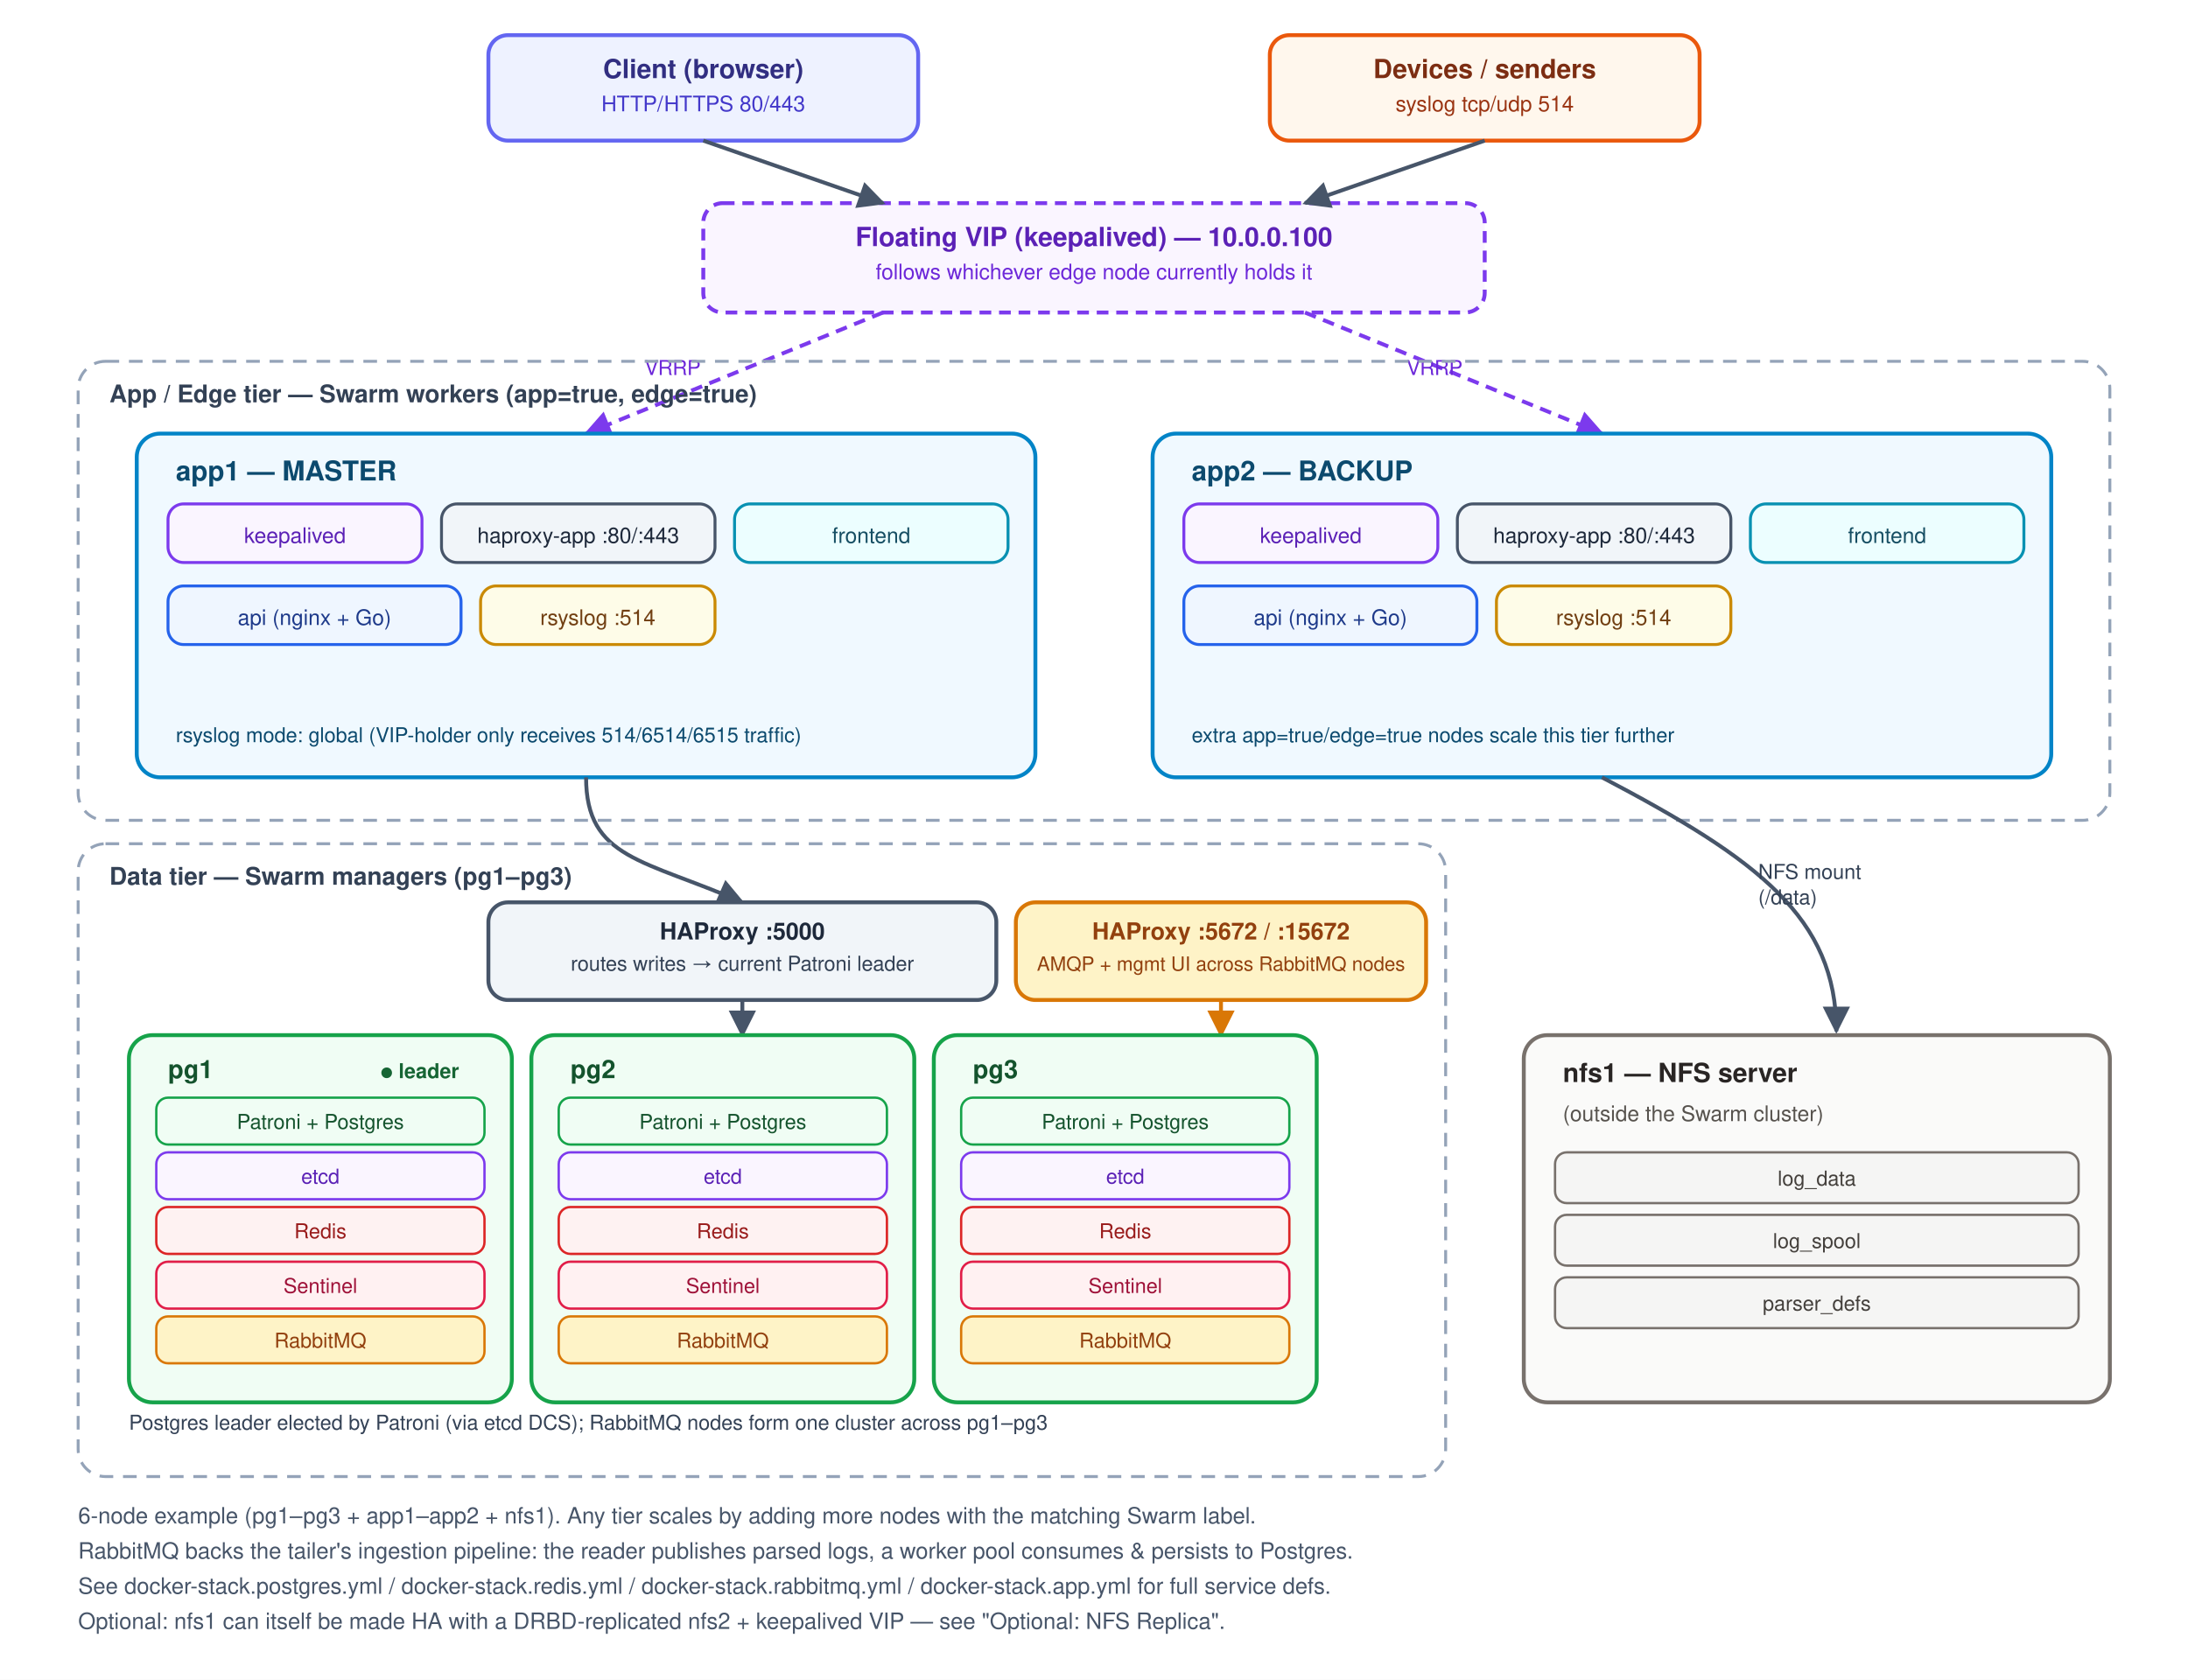
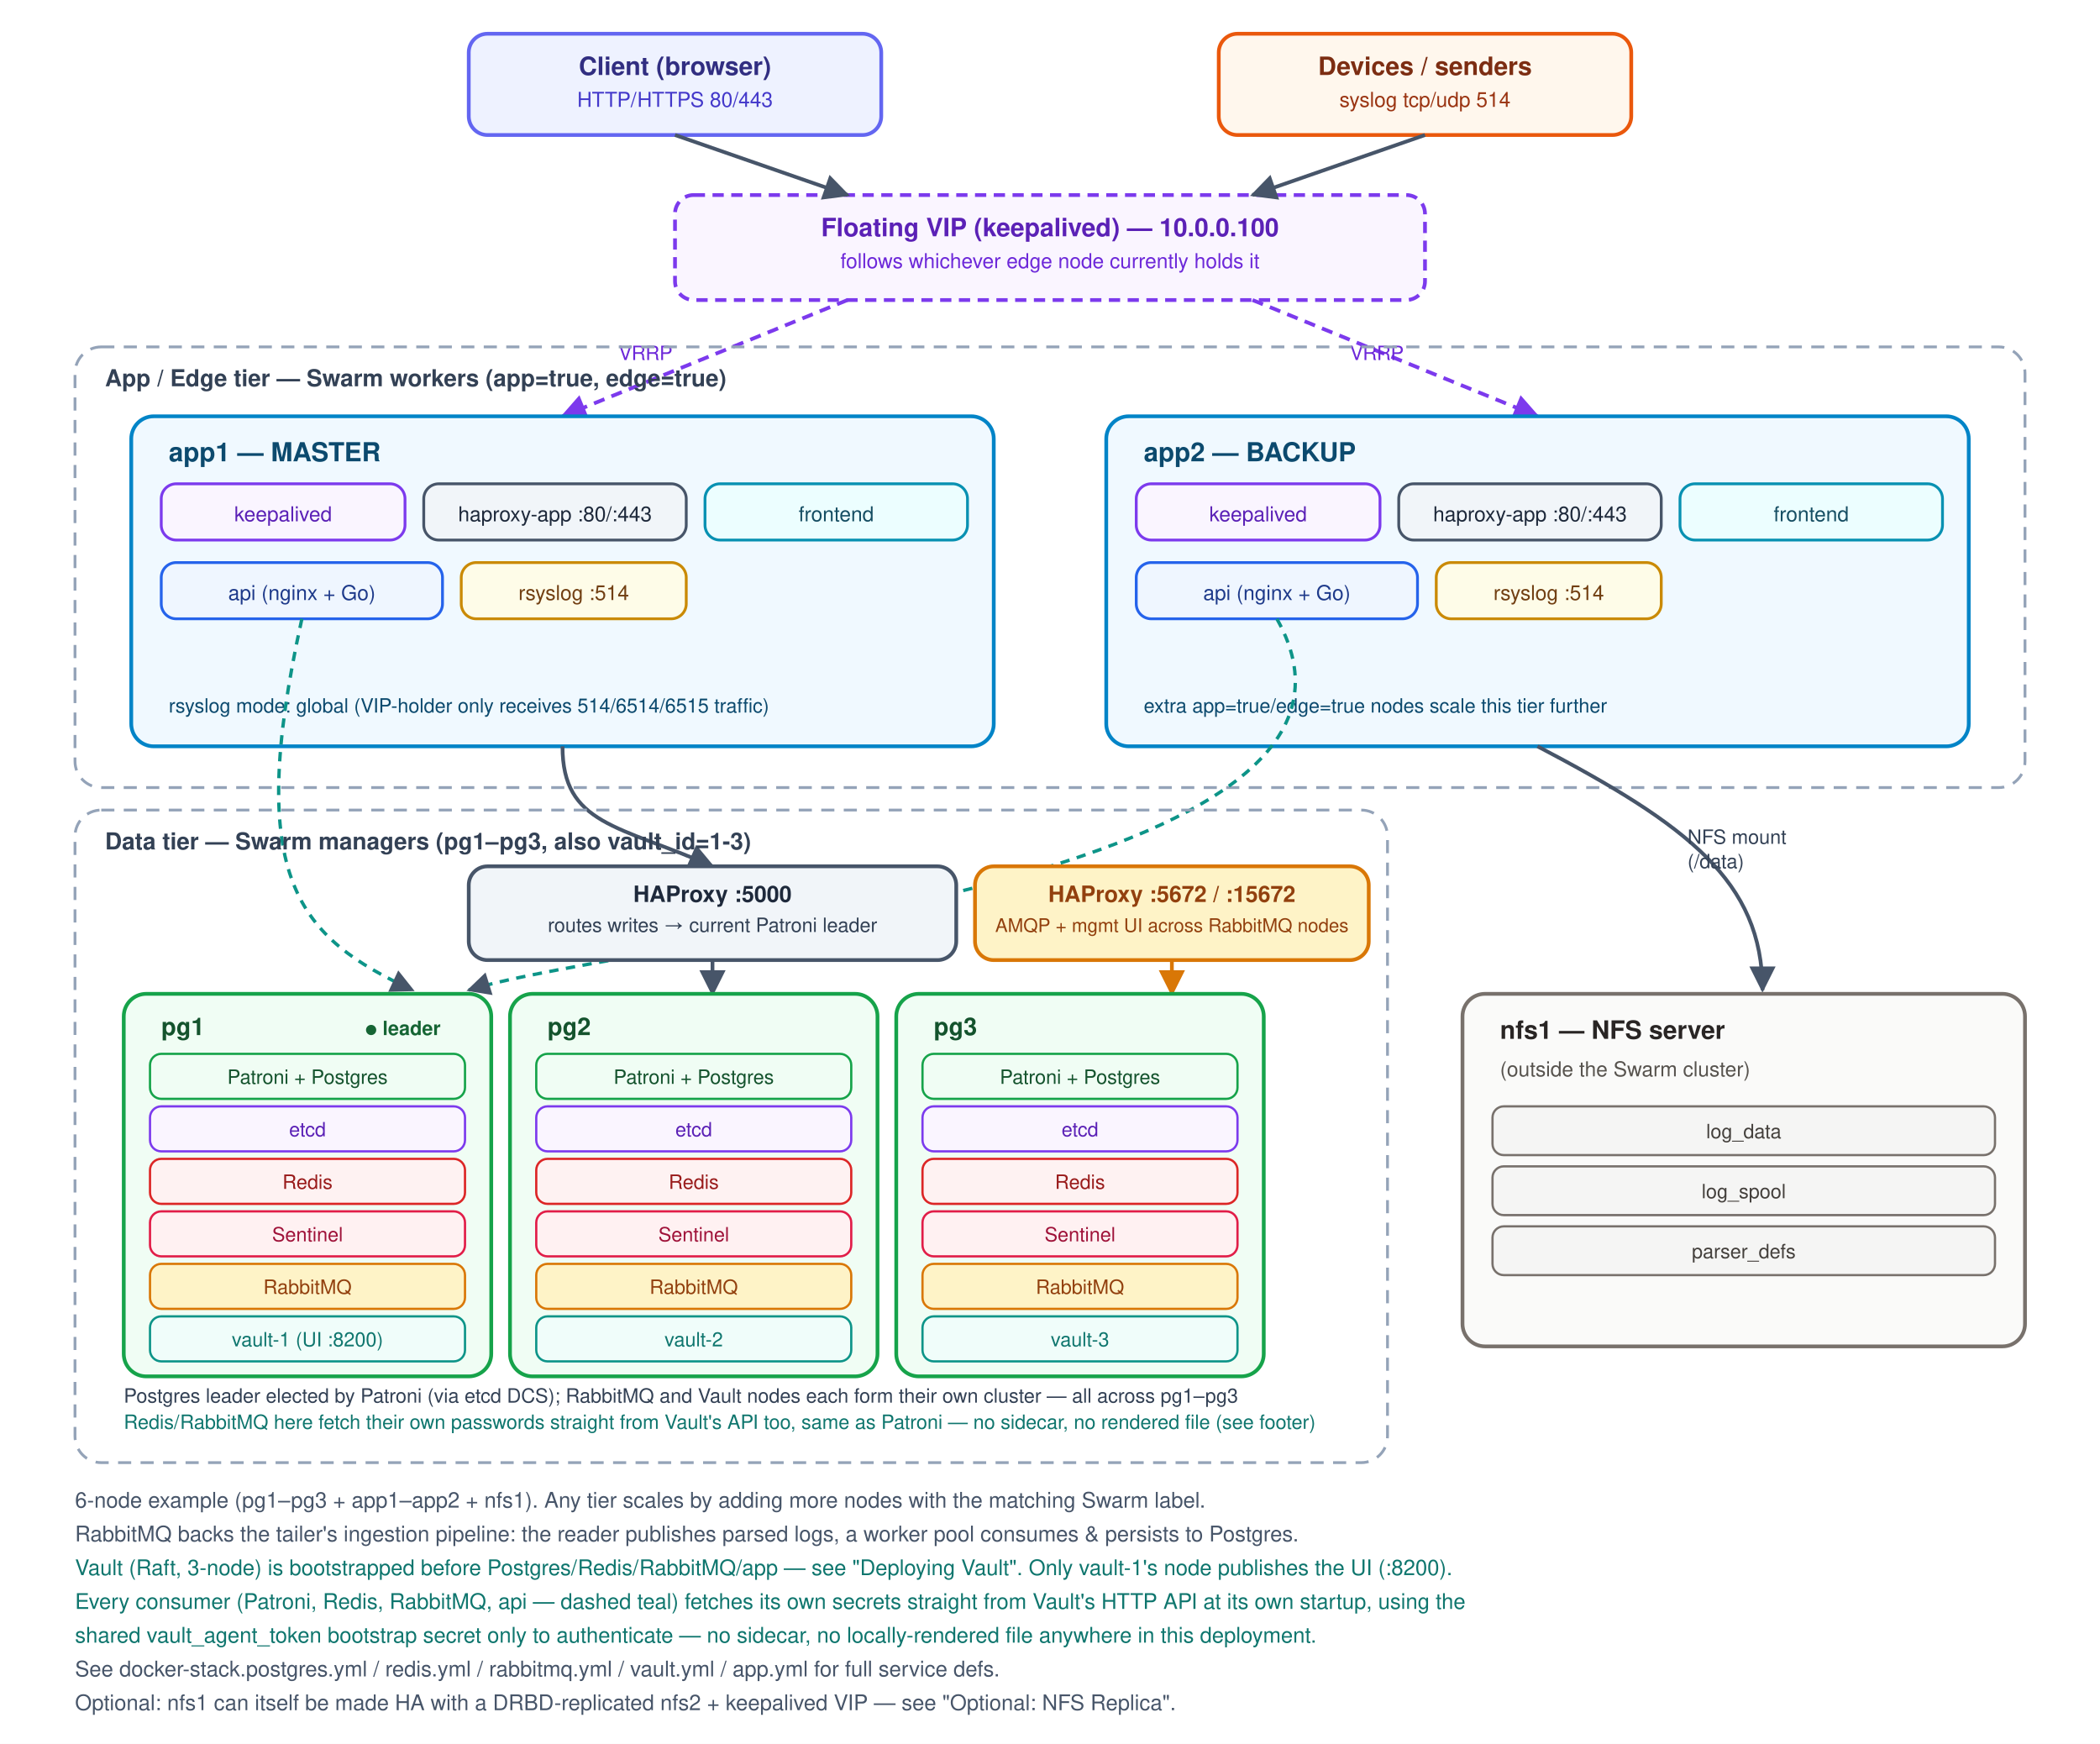
- <svg xmlns="http://www.w3.org/2000/svg" viewBox="0 0 1120 860" font-family="'Segoe UI', Helvetica, Arial, sans-serif">
+ <svg xmlns="http://www.w3.org/2000/svg" viewBox="0 0 1120 930" font-family="'Segoe UI', Helvetica, Arial, sans-serif">
  <defs>
    <marker id="arrow" viewBox="0 0 10 10" refX="9" refY="5" markerWidth="7" markerHeight="7" orient="auto-start-reverse">
      <path d="M0,0 L10,5 L0,10 z" fill="#475569" />
    </marker>
    <marker id="arrowDash" viewBox="0 0 10 10" refX="9" refY="5" markerWidth="7" markerHeight="7" orient="auto-start-reverse">
      <path d="M0,0 L10,5 L0,10 z" fill="#7c3aed" />
    </marker>
    <marker id="arrowAmber" viewBox="0 0 10 10" refX="9" refY="5" markerWidth="7" markerHeight="7" orient="auto-start-reverse">
      <path d="M0,0 L10,5 L0,10 z" fill="#d97706" />
    </marker>
  </defs>
-   <rect x="0" y="0" width="1120" height="860" fill="#ffffff" />
+   <rect x="0" y="0" width="1120" height="930" fill="#ffffff" />
  <rect x="250" y="18" width="220" height="54" rx="10" fill="#eef2ff" stroke="#6366f1" stroke-width="2" />
  <text x="360" y="40" text-anchor="middle" font-size="13.5" font-weight="600" fill="#312e81">Client (browser)</text>
  <text x="360" y="57" text-anchor="middle" font-size="11" fill="#4338ca">HTTP/HTTPS 80/443</text>
  <rect x="650" y="18" width="220" height="54" rx="10" fill="#fff7ed" stroke="#ea580c" stroke-width="2" />
  <text x="760" y="40" text-anchor="middle" font-size="13.5" font-weight="600" fill="#7c2d12">Devices / senders</text>
  <text x="760" y="57" text-anchor="middle" font-size="11" fill="#9a3412">syslog tcp/udp 514</text>
  <rect x="360" y="104" width="400" height="56" rx="10" fill="#faf5ff" stroke="#7c3aed" stroke-width="2" stroke-dasharray="6,4" />
  <text x="560" y="126" text-anchor="middle" font-size="13.5" font-weight="600" fill="#5b21b6">Floating VIP (keepalived) — 10.0.0.100</text>
  <text x="560" y="143" text-anchor="middle" font-size="11" fill="#6d28d9">follows whichever edge node currently holds it</text>
  <line x1="360" y1="72" x2="452" y2="104" stroke="#475569" stroke-width="2" marker-end="url(#arrow)" />
  <line x1="760" y1="72" x2="668" y2="104" stroke="#475569" stroke-width="2" marker-end="url(#arrow)" />
  <line x1="452" y1="160" x2="300" y2="222" stroke="#7c3aed" stroke-width="2" stroke-dasharray="6,4" marker-end="url(#arrowDash)" />
  <text x="330" y="192" font-size="10.5" fill="#6d28d9">VRRP</text>
  <line x1="668" y1="160" x2="820" y2="222" stroke="#7c3aed" stroke-width="2" stroke-dasharray="6,4" marker-end="url(#arrowDash)" />
  <text x="720" y="192" font-size="10.5" fill="#6d28d9">VRRP</text>
  <rect x="40" y="185" width="1040" height="235" rx="14" fill="none" stroke="#94a3b8" stroke-width="1.5" stroke-dasharray="7,5" />
  <text x="56" y="206" font-size="12.5" font-weight="600" fill="#334155">App / Edge tier — Swarm workers (app=true, edge=true)</text>
  <rect x="70" y="222" width="460" height="176" rx="12" fill="#f0f9ff" stroke="#0284c7" stroke-width="2" />
  <text x="90" y="246" font-size="14" font-weight="700" fill="#0c4a6e">app1 — MASTER</text>
  <rect x="86" y="258" width="130" height="30" rx="8" fill="#faf5ff" stroke="#7c3aed" stroke-width="1.5" />
  <text x="151" y="278" text-anchor="middle" font-size="11" fill="#5b21b6">keepalived</text>
  <rect x="226" y="258" width="140" height="30" rx="8" fill="#f1f5f9" stroke="#475569" stroke-width="1.5" />
  <text x="296" y="278" text-anchor="middle" font-size="11" fill="#1e293b">haproxy-app :80/:443</text>
  <rect x="376" y="258" width="140" height="30" rx="8" fill="#ecfeff" stroke="#0891b2" stroke-width="1.5" />
  <text x="446" y="278" text-anchor="middle" font-size="11" fill="#164e63">frontend</text>
  <rect x="86" y="300" width="150" height="30" rx="8" fill="#eff6ff" stroke="#2563eb" stroke-width="1.5" />
  <text x="161" y="320" text-anchor="middle" font-size="11" fill="#1e3a8a">api (nginx + Go)</text>
  <rect x="246" y="300" width="120" height="30" rx="8" fill="#fefce8" stroke="#ca8a04" stroke-width="1.5" />
  <text x="306" y="320" text-anchor="middle" font-size="11" fill="#713f12">rsyslog :514</text>
  <text x="90" y="380" font-size="10.5" fill="#0c4a6e">rsyslog mode: global (VIP-holder only receives 514/6514/6515 traffic)</text>
  <rect x="590" y="222" width="460" height="176" rx="12" fill="#f0f9ff" stroke="#0284c7" stroke-width="2" />
  <text x="610" y="246" font-size="14" font-weight="700" fill="#0c4a6e">app2 — BACKUP</text>
  <rect x="606" y="258" width="130" height="30" rx="8" fill="#faf5ff" stroke="#7c3aed" stroke-width="1.5" />
  <text x="671" y="278" text-anchor="middle" font-size="11" fill="#5b21b6">keepalived</text>
  <rect x="746" y="258" width="140" height="30" rx="8" fill="#f1f5f9" stroke="#475569" stroke-width="1.5" />
  <text x="816" y="278" text-anchor="middle" font-size="11" fill="#1e293b">haproxy-app :80/:443</text>
  <rect x="896" y="258" width="140" height="30" rx="8" fill="#ecfeff" stroke="#0891b2" stroke-width="1.5" />
  <text x="966" y="278" text-anchor="middle" font-size="11" fill="#164e63">frontend</text>
  <rect x="606" y="300" width="150" height="30" rx="8" fill="#eff6ff" stroke="#2563eb" stroke-width="1.5" />
  <text x="681" y="320" text-anchor="middle" font-size="11" fill="#1e3a8a">api (nginx + Go)</text>
  <rect x="766" y="300" width="120" height="30" rx="8" fill="#fefce8" stroke="#ca8a04" stroke-width="1.5" />
  <text x="826" y="320" text-anchor="middle" font-size="11" fill="#713f12">rsyslog :514</text>
  <text x="610" y="380" font-size="10.5" fill="#0c4a6e">extra app=true/edge=true nodes scale this tier further</text>
+   <path d="M161 330 C 130 470, 160 500, 220 528" stroke="#0d9488" stroke-width="1.8" fill="none" stroke-dasharray="5,4" marker-end="url(#arrow)" />
+   <path d="M681 330 C 760 470, 340 500, 250 528" stroke="#0d9488" stroke-width="1.8" fill="none" stroke-dasharray="5,4" marker-end="url(#arrow)" />
  <path d="M300 398 C 300 440, 330 440, 380 462" stroke="#475569" stroke-width="2" fill="none" marker-end="url(#arrow)" />
  <path d="M820 398 C 900 440, 940 470, 940 528" stroke="#475569" stroke-width="2" fill="none" marker-end="url(#arrow)" />
  <text x="900" y="450" font-size="10.5" fill="#334155">NFS mount</text>
  <text x="900" y="463" font-size="10.5" fill="#334155">(/data)</text>
-   <rect x="40" y="432" width="700" height="324" rx="14" fill="none" stroke="#94a3b8" stroke-width="1.5" stroke-dasharray="7,5" />
-   <text x="56" y="453" font-size="12.5" font-weight="600" fill="#334155">Data tier — Swarm managers (pg1–pg3)</text>
+   <rect x="40" y="432" width="700" height="348" rx="14" fill="none" stroke="#94a3b8" stroke-width="1.5" stroke-dasharray="7,5" />
+   <text x="56" y="453" font-size="12.5" font-weight="600" fill="#334155">Data tier — Swarm managers (pg1–pg3, also vault_id=1-3)</text>
  <rect x="250" y="462" width="260" height="50" rx="10" fill="#f1f5f9" stroke="#475569" stroke-width="2" />
  <text x="380" y="481" text-anchor="middle" font-size="12" font-weight="600" fill="#1e293b">HAProxy :5000</text>
  <text x="380" y="497" text-anchor="middle" font-size="10.5" fill="#334155">routes writes → current Patroni leader</text>
  <line x1="380" y1="512" x2="380" y2="530" stroke="#475569" stroke-width="2" marker-end="url(#arrow)" />
  <rect x="520" y="462" width="210" height="50" rx="10" fill="#fef3c7" stroke="#d97706" stroke-width="2" />
  <text x="625" y="481" text-anchor="middle" font-size="12" font-weight="600" fill="#92400e">HAProxy :5672 / :15672</text>
  <text x="625" y="497" text-anchor="middle" font-size="10" fill="#92400e">AMQP + mgmt UI across RabbitMQ nodes</text>
  <line x1="625" y1="512" x2="625" y2="530" stroke="#d97706" stroke-width="2" marker-end="url(#arrowAmber)" />
-   <rect x="66" y="530" width="196" height="188" rx="12" fill="#f0fdf4" stroke="#16a34a" stroke-width="2" />
+   <rect x="66" y="530" width="196" height="204" rx="12" fill="#f0fdf4" stroke="#16a34a" stroke-width="2" />
  <text x="86" y="552" font-size="13" font-weight="700" fill="#14532d">pg1</text>
  <text x="235" y="552" text-anchor="end" font-size="10.5" font-weight="600" fill="#166534">● leader</text>
  <rect x="80" y="562" width="168" height="24" rx="6" fill="#f0fdf4" stroke="#16a34a" stroke-width="1.2" />
  <text x="164" y="578" text-anchor="middle" font-size="10.5" fill="#14532d">Patroni + Postgres</text>
  <rect x="80" y="590" width="168" height="24" rx="6" fill="#faf5ff" stroke="#7c3aed" stroke-width="1.2" />
  <text x="164" y="606" text-anchor="middle" font-size="10.5" fill="#5b21b6">etcd</text>
  <rect x="80" y="618" width="168" height="24" rx="6" fill="#fef2f2" stroke="#dc2626" stroke-width="1.2" />
  <text x="164" y="634" text-anchor="middle" font-size="10.5" fill="#991b1b">Redis</text>
  <rect x="80" y="646" width="168" height="24" rx="6" fill="#fff1f2" stroke="#e11d48" stroke-width="1.2" />
  <text x="164" y="662" text-anchor="middle" font-size="10.5" fill="#9f1239">Sentinel</text>
  <rect x="80" y="674" width="168" height="24" rx="6" fill="#fef3c7" stroke="#d97706" stroke-width="1.2" />
  <text x="164" y="690" text-anchor="middle" font-size="10.5" fill="#92400e">RabbitMQ</text>
-   <rect x="272" y="530" width="196" height="188" rx="12" fill="#f0fdf4" stroke="#16a34a" stroke-width="2" />
+   <rect x="80" y="702" width="168" height="24" rx="6" fill="#f0fdfa" stroke="#0d9488" stroke-width="1.2" />
+   <text x="164" y="718" text-anchor="middle" font-size="10.5" fill="#0f766e">vault-1 (UI :8200)</text>
+   <rect x="272" y="530" width="196" height="204" rx="12" fill="#f0fdf4" stroke="#16a34a" stroke-width="2" />
  <text x="292" y="552" font-size="13" font-weight="700" fill="#14532d">pg2</text>
  <rect x="286" y="562" width="168" height="24" rx="6" fill="#f0fdf4" stroke="#16a34a" stroke-width="1.2" />
  <text x="370" y="578" text-anchor="middle" font-size="10.5" fill="#14532d">Patroni + Postgres</text>
  <rect x="286" y="590" width="168" height="24" rx="6" fill="#faf5ff" stroke="#7c3aed" stroke-width="1.2" />
  <text x="370" y="606" text-anchor="middle" font-size="10.5" fill="#5b21b6">etcd</text>
  <rect x="286" y="618" width="168" height="24" rx="6" fill="#fef2f2" stroke="#dc2626" stroke-width="1.2" />
  <text x="370" y="634" text-anchor="middle" font-size="10.5" fill="#991b1b">Redis</text>
  <rect x="286" y="646" width="168" height="24" rx="6" fill="#fff1f2" stroke="#e11d48" stroke-width="1.2" />
  <text x="370" y="662" text-anchor="middle" font-size="10.5" fill="#9f1239">Sentinel</text>
  <rect x="286" y="674" width="168" height="24" rx="6" fill="#fef3c7" stroke="#d97706" stroke-width="1.2" />
  <text x="370" y="690" text-anchor="middle" font-size="10.5" fill="#92400e">RabbitMQ</text>
-   <rect x="478" y="530" width="196" height="188" rx="12" fill="#f0fdf4" stroke="#16a34a" stroke-width="2" />
+   <rect x="286" y="702" width="168" height="24" rx="6" fill="#f0fdfa" stroke="#0d9488" stroke-width="1.2" />
+   <text x="370" y="718" text-anchor="middle" font-size="10.5" fill="#0f766e">vault-2</text>
+   <rect x="478" y="530" width="196" height="204" rx="12" fill="#f0fdf4" stroke="#16a34a" stroke-width="2" />
  <text x="498" y="552" font-size="13" font-weight="700" fill="#14532d">pg3</text>
  <rect x="492" y="562" width="168" height="24" rx="6" fill="#f0fdf4" stroke="#16a34a" stroke-width="1.2" />
  <text x="576" y="578" text-anchor="middle" font-size="10.5" fill="#14532d">Patroni + Postgres</text>
  <rect x="492" y="590" width="168" height="24" rx="6" fill="#faf5ff" stroke="#7c3aed" stroke-width="1.2" />
  <text x="576" y="606" text-anchor="middle" font-size="10.5" fill="#5b21b6">etcd</text>
  <rect x="492" y="618" width="168" height="24" rx="6" fill="#fef2f2" stroke="#dc2626" stroke-width="1.2" />
  <text x="576" y="634" text-anchor="middle" font-size="10.5" fill="#991b1b">Redis</text>
  <rect x="492" y="646" width="168" height="24" rx="6" fill="#fff1f2" stroke="#e11d48" stroke-width="1.2" />
  <text x="576" y="662" text-anchor="middle" font-size="10.5" fill="#9f1239">Sentinel</text>
  <rect x="492" y="674" width="168" height="24" rx="6" fill="#fef3c7" stroke="#d97706" stroke-width="1.2" />
  <text x="576" y="690" text-anchor="middle" font-size="10.5" fill="#92400e">RabbitMQ</text>
-   <text x="66" y="732" font-size="10.5" fill="#334155">Postgres leader elected by Patroni (via etcd DCS); RabbitMQ nodes form one cluster across pg1–pg3</text>
+   <rect x="492" y="702" width="168" height="24" rx="6" fill="#f0fdfa" stroke="#0d9488" stroke-width="1.2" />
+   <text x="576" y="718" text-anchor="middle" font-size="10.5" fill="#0f766e">vault-3</text>
+   <text x="66" y="748" font-size="10.5" fill="#334155">Postgres leader elected by Patroni (via etcd DCS); RabbitMQ and Vault nodes each form their own cluster — all across pg1–pg3</text>
+   <text x="66" y="762" font-size="10.5" fill="#0f766e">Redis/RabbitMQ here fetch their own passwords straight from Vault's API too, same as Patroni — no sidecar, no rendered file (see footer)</text>
  <rect x="780" y="530" width="300" height="188" rx="12" fill="#fafaf9" stroke="#78716c" stroke-width="2" />
  <text x="800" y="554" font-size="13.5" font-weight="700" fill="#292524">nfs1 — NFS server</text>
  <text x="800" y="574" font-size="11" fill="#57534e">(outside the Swarm cluster)</text>
  <rect x="796" y="590" width="268" height="26" rx="6" fill="#f5f5f4" stroke="#78716c" stroke-width="1.2" />
  <text x="930" y="607" text-anchor="middle" font-size="10.5" fill="#44403c">log_data</text>
  <rect x="796" y="622" width="268" height="26" rx="6" fill="#f5f5f4" stroke="#78716c" stroke-width="1.2" />
  <text x="930" y="639" text-anchor="middle" font-size="10.5" fill="#44403c">log_spool</text>
  <rect x="796" y="654" width="268" height="26" rx="6" fill="#f5f5f4" stroke="#78716c" stroke-width="1.2" />
  <text x="930" y="671" text-anchor="middle" font-size="10.5" fill="#44403c">parser_defs</text>
-   <text x="40" y="780" font-size="11.5" fill="#475569">6-node example (pg1–pg3 + app1–app2 + nfs1). Any tier scales by adding more nodes with the matching Swarm label.</text>
-   <text x="40" y="798" font-size="11.5" fill="#475569">RabbitMQ backs the tailer's ingestion pipeline: the reader publishes parsed logs, a worker pool consumes &amp; persists to Postgres.</text>
-   <text x="40" y="816" font-size="11.5" fill="#475569">See docker-stack.postgres.yml / docker-stack.redis.yml / docker-stack.rabbitmq.yml / docker-stack.app.yml for full service defs.</text>
-   <text x="40" y="834" font-size="11.5" fill="#475569">Optional: nfs1 can itself be made HA with a DRBD-replicated nfs2 + keepalived VIP — see "Optional: NFS Replica".</text>
+   <text x="40" y="804" font-size="11.5" fill="#475569">6-node example (pg1–pg3 + app1–app2 + nfs1). Any tier scales by adding more nodes with the matching Swarm label.</text>
+   <text x="40" y="822" font-size="11.5" fill="#475569">RabbitMQ backs the tailer's ingestion pipeline: the reader publishes parsed logs, a worker pool consumes &amp; persists to Postgres.</text>
+   <text x="40" y="840" font-size="11.5" fill="#0f766e">Vault (Raft, 3-node) is bootstrapped before Postgres/Redis/RabbitMQ/app — see "Deploying Vault". Only vault-1's node publishes the UI (:8200).</text>
+   <text x="40" y="858" font-size="11.5" fill="#0f766e">Every consumer (Patroni, Redis, RabbitMQ, api — dashed teal) fetches its own secrets straight from Vault's HTTP API at its own startup, using the</text>
+   <text x="40" y="876" font-size="11.5" fill="#0f766e">shared vault_agent_token bootstrap secret only to authenticate — no sidecar, no locally-rendered file anywhere in this deployment.</text>
+   <text x="40" y="894" font-size="11.5" fill="#475569">See docker-stack.postgres.yml / redis.yml / rabbitmq.yml / vault.yml / app.yml for full service defs.</text>
+   <text x="40" y="912" font-size="11.5" fill="#475569">Optional: nfs1 can itself be made HA with a DRBD-replicated nfs2 + keepalived VIP — see "Optional: NFS Replica".</text>
</svg>
